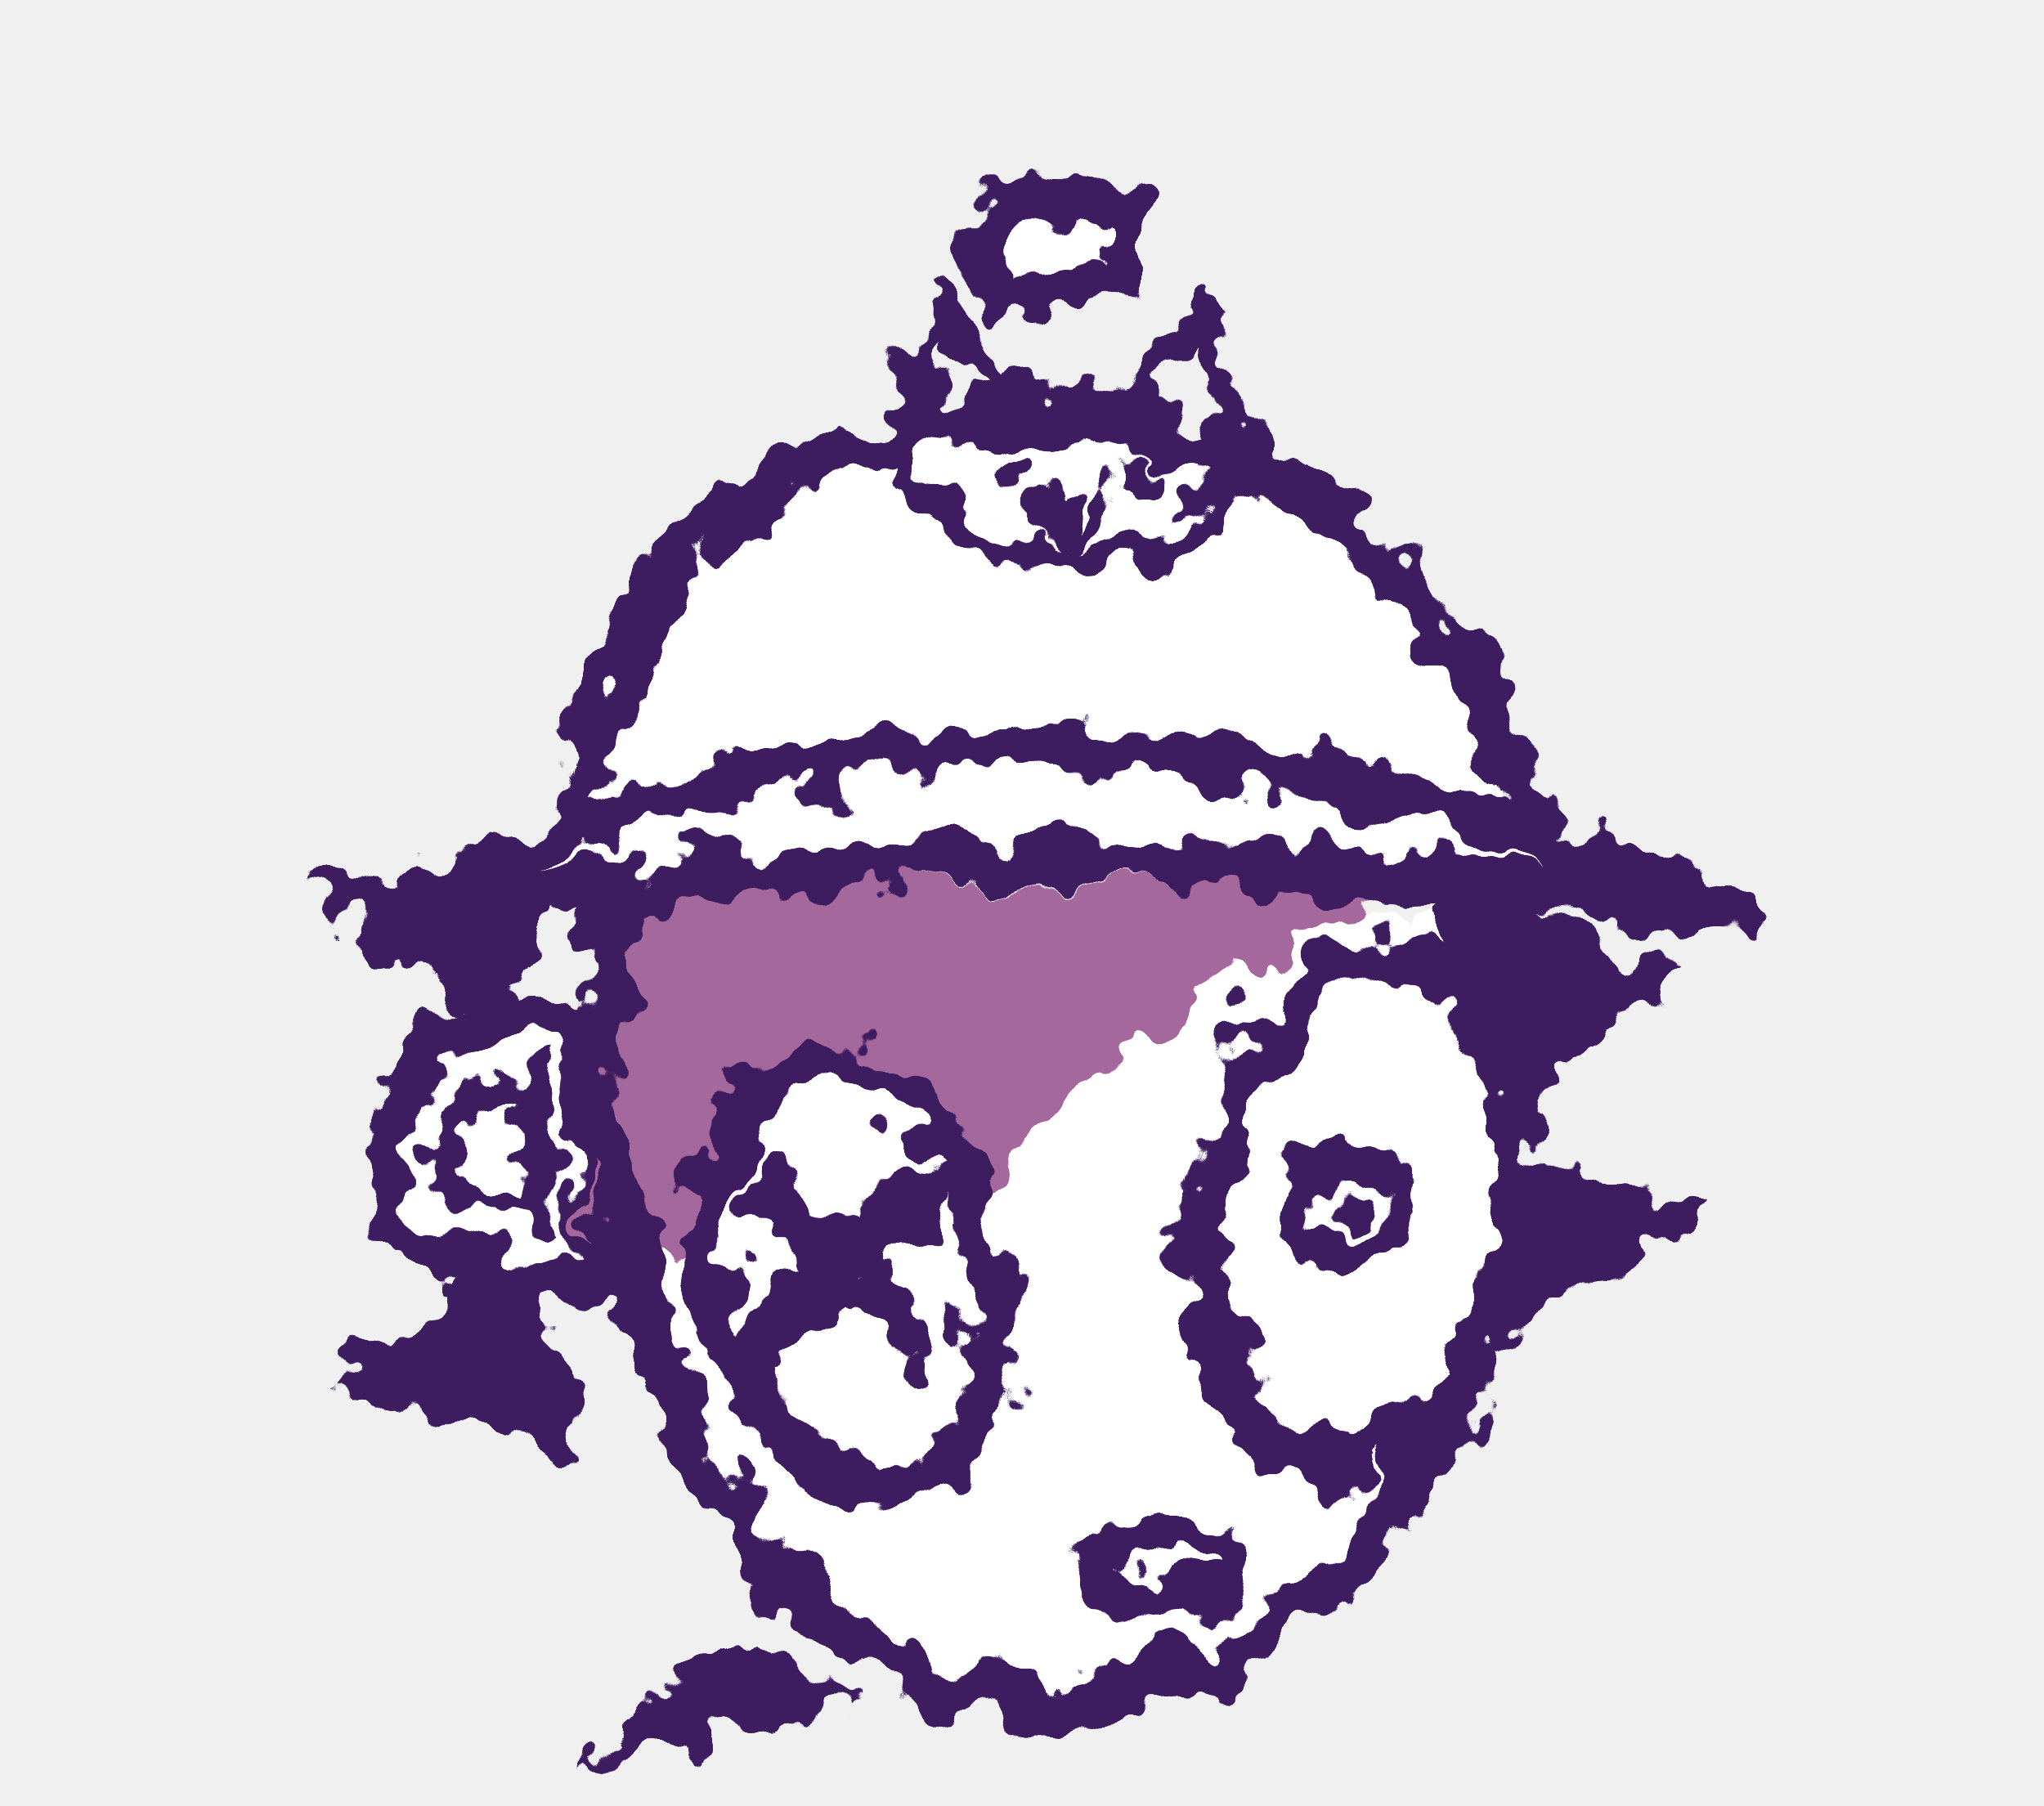
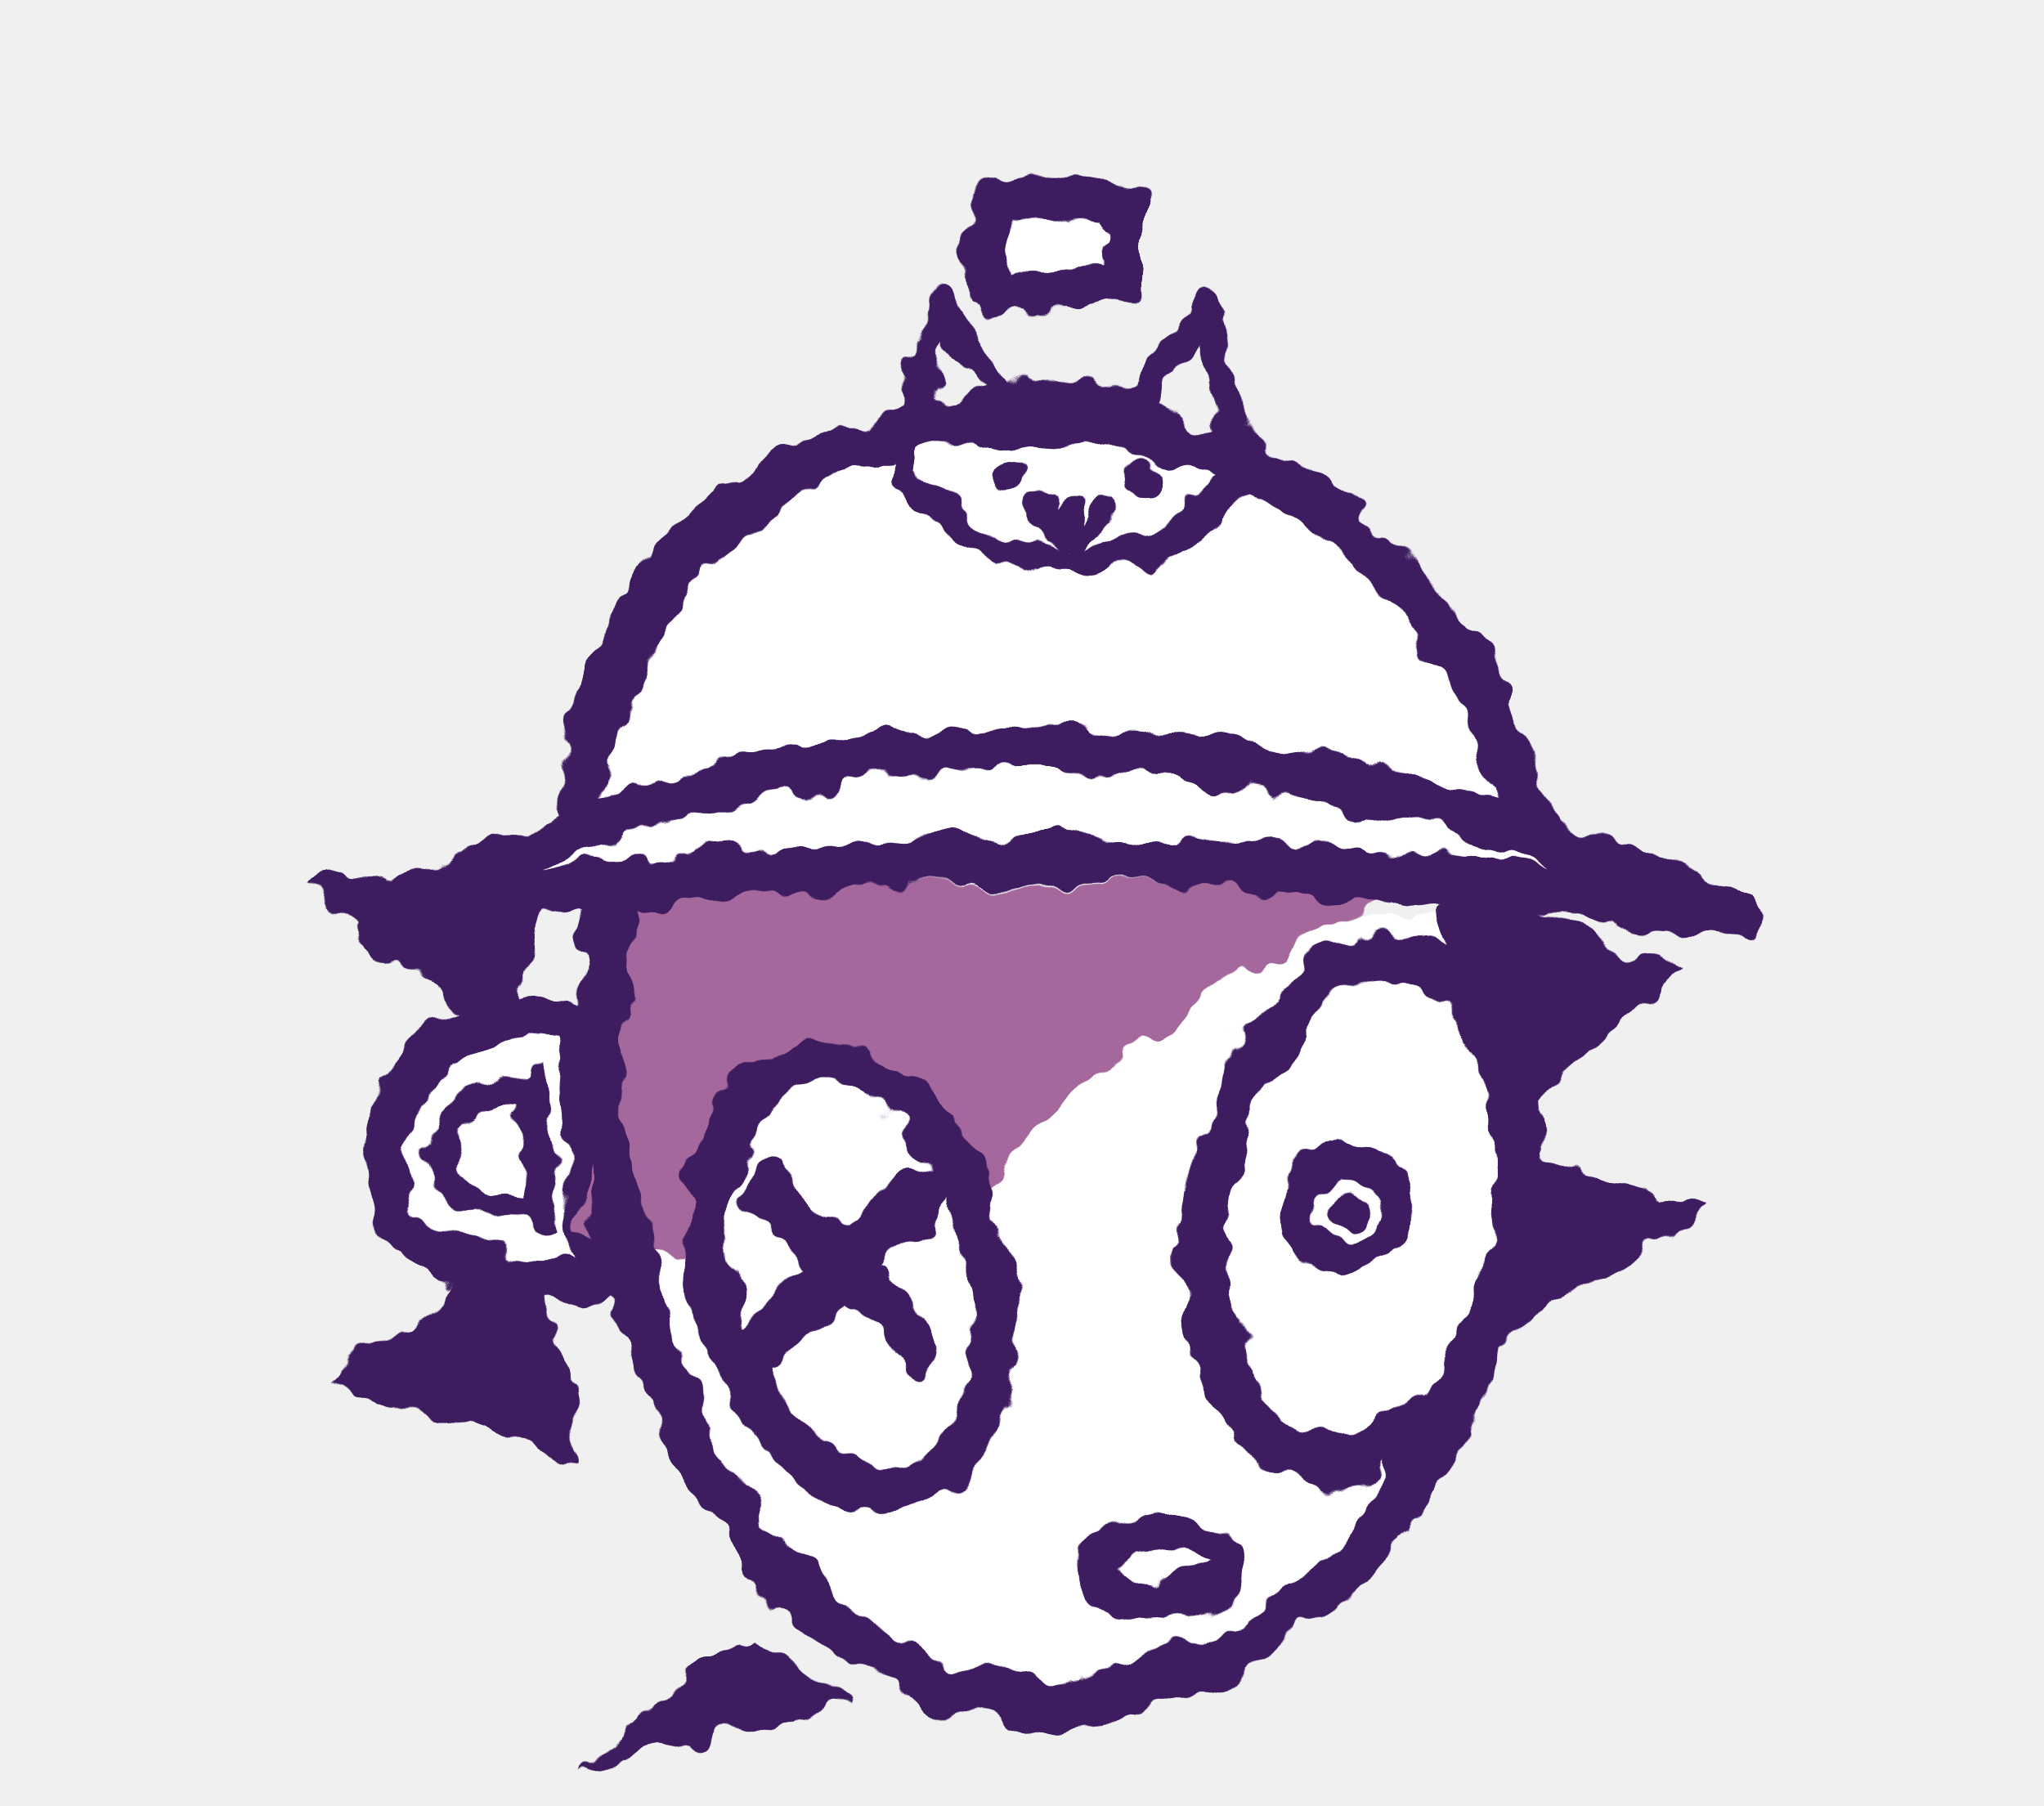
<svg xmlns="http://www.w3.org/2000/svg" viewBox="0 0 600 530">
  <defs>
    <filter id="jittery-edges" x="-5%" y="-5%" width="110%" height="110%">
      <feTurbulence type="fractalNoise" baseFrequency="0.06" numOctaves="3" result="noise" seed="10" />
-       <feDisplacementMap in="SourceGraphic" in2="noise" scale="25" xChannelSelector="R" yChannelSelector="G" />
+       <feDisplacementMap in="SourceGraphic" in2="noise" scale="12.5" xChannelSelector="R" yChannelSelector="G" />
    </filter>
  </defs>
  <g filter="url(#jittery-edges)">
    <path d="M 160 250 L 90 260 L 150 310 Z M 160 360 L 95 405 L 170 430 Z M 220 480 L 170 520 L 250 500 Z" fill="#3d1c60" />
    <path d="M 430 260 L 495 285 L 450 325 Z M 440 335 L 500 355 L 430 400 Z" fill="#3d1c60" />
    <path d="M 170 250 C 170 80, 420 80, 450 250 Z" fill="#ffffff" stroke="#3d1c60" stroke-width="14" stroke-linejoin="round" />
    <path d="M 290 85 L 290 60 Q 310 55 330 60 L 330 85 Z" fill="#ffffff" stroke="#3d1c60" stroke-width="12" stroke-linejoin="round" />
    <path d="M 170 300 C 100 290, 85 385, 175 375 Z" fill="#ffffff" stroke="#3d1c60" stroke-width="14" stroke-linecap="round" stroke-linejoin="round" />
    <path d="M 155 320 C 120 320, 120 360, 160 355 Z" fill="#ffffff" stroke="#3d1c60" stroke-width="8" />
    <path d="M 180 260 C 160 380, 220 500, 310 500 C 410 490, 470 380, 430 270 L 180 260 Z" fill="#ffffff" />
    <path d="M 180 260 L 170 360 Q 250 395 310 325 Q 360 285 415 260 L 180 260 Z" fill="#a5689d" />
    <path d="M 180 260 C 160 380, 220 500, 310 500 C 410 490, 470 380, 430 270" fill="none" stroke="#3d1c60" stroke-width="14" stroke-linecap="round" />
    <path d="M 110 270 Q 300 170 510 270 Q 300 235 110 270 Z" fill="#ffffff" stroke="#3d1c60" stroke-width="14" stroke-linejoin="round" />
    <ellipse cx="250" cy="375" rx="40" ry="65" fill="#ffffff" stroke="#3d1c60" stroke-width="14" transform="rotate(-15 250 375)" />
    <path d="M 225 350 L 270 395 M 270 350 L 225 395" stroke="#3d1c60" stroke-width="14" stroke-linecap="round" />
    <ellipse cx="400" cy="355" rx="45" ry="75" fill="#ffffff" stroke="#3d1c60" stroke-width="14" transform="rotate(10 400 355)" />
    <circle cx="395" cy="355" r="14" fill="none" stroke="#3d1c60" stroke-width="10" />
    <circle cx="395" cy="355" r="5" fill="#3d1c60" />
    <ellipse cx="340" cy="460" rx="18" ry="10" fill="none" stroke="#3d1c60" stroke-width="12" />
    <g stroke="#3d1c60" stroke-width="8" stroke-linecap="round" stroke-linejoin="round" fill="none">
      <path d="M 265 140 L 275 90 L 295 120" />
      <path d="M 295 120 Q 315 110 335 120" />
      <path d="M 335 120 L 355 90 L 365 140" />
      <path d="M 265 140 Q 315 190 365 140" />
      <path d="M 305 150 Q 315 165 315 150 Q 315 165 325 150" />
    </g>
    <circle cx="295" cy="140" r="5" fill="#3d1c60" />
    <circle cx="335" cy="140" r="5" fill="#3d1c60" />
  </g>
</svg>
